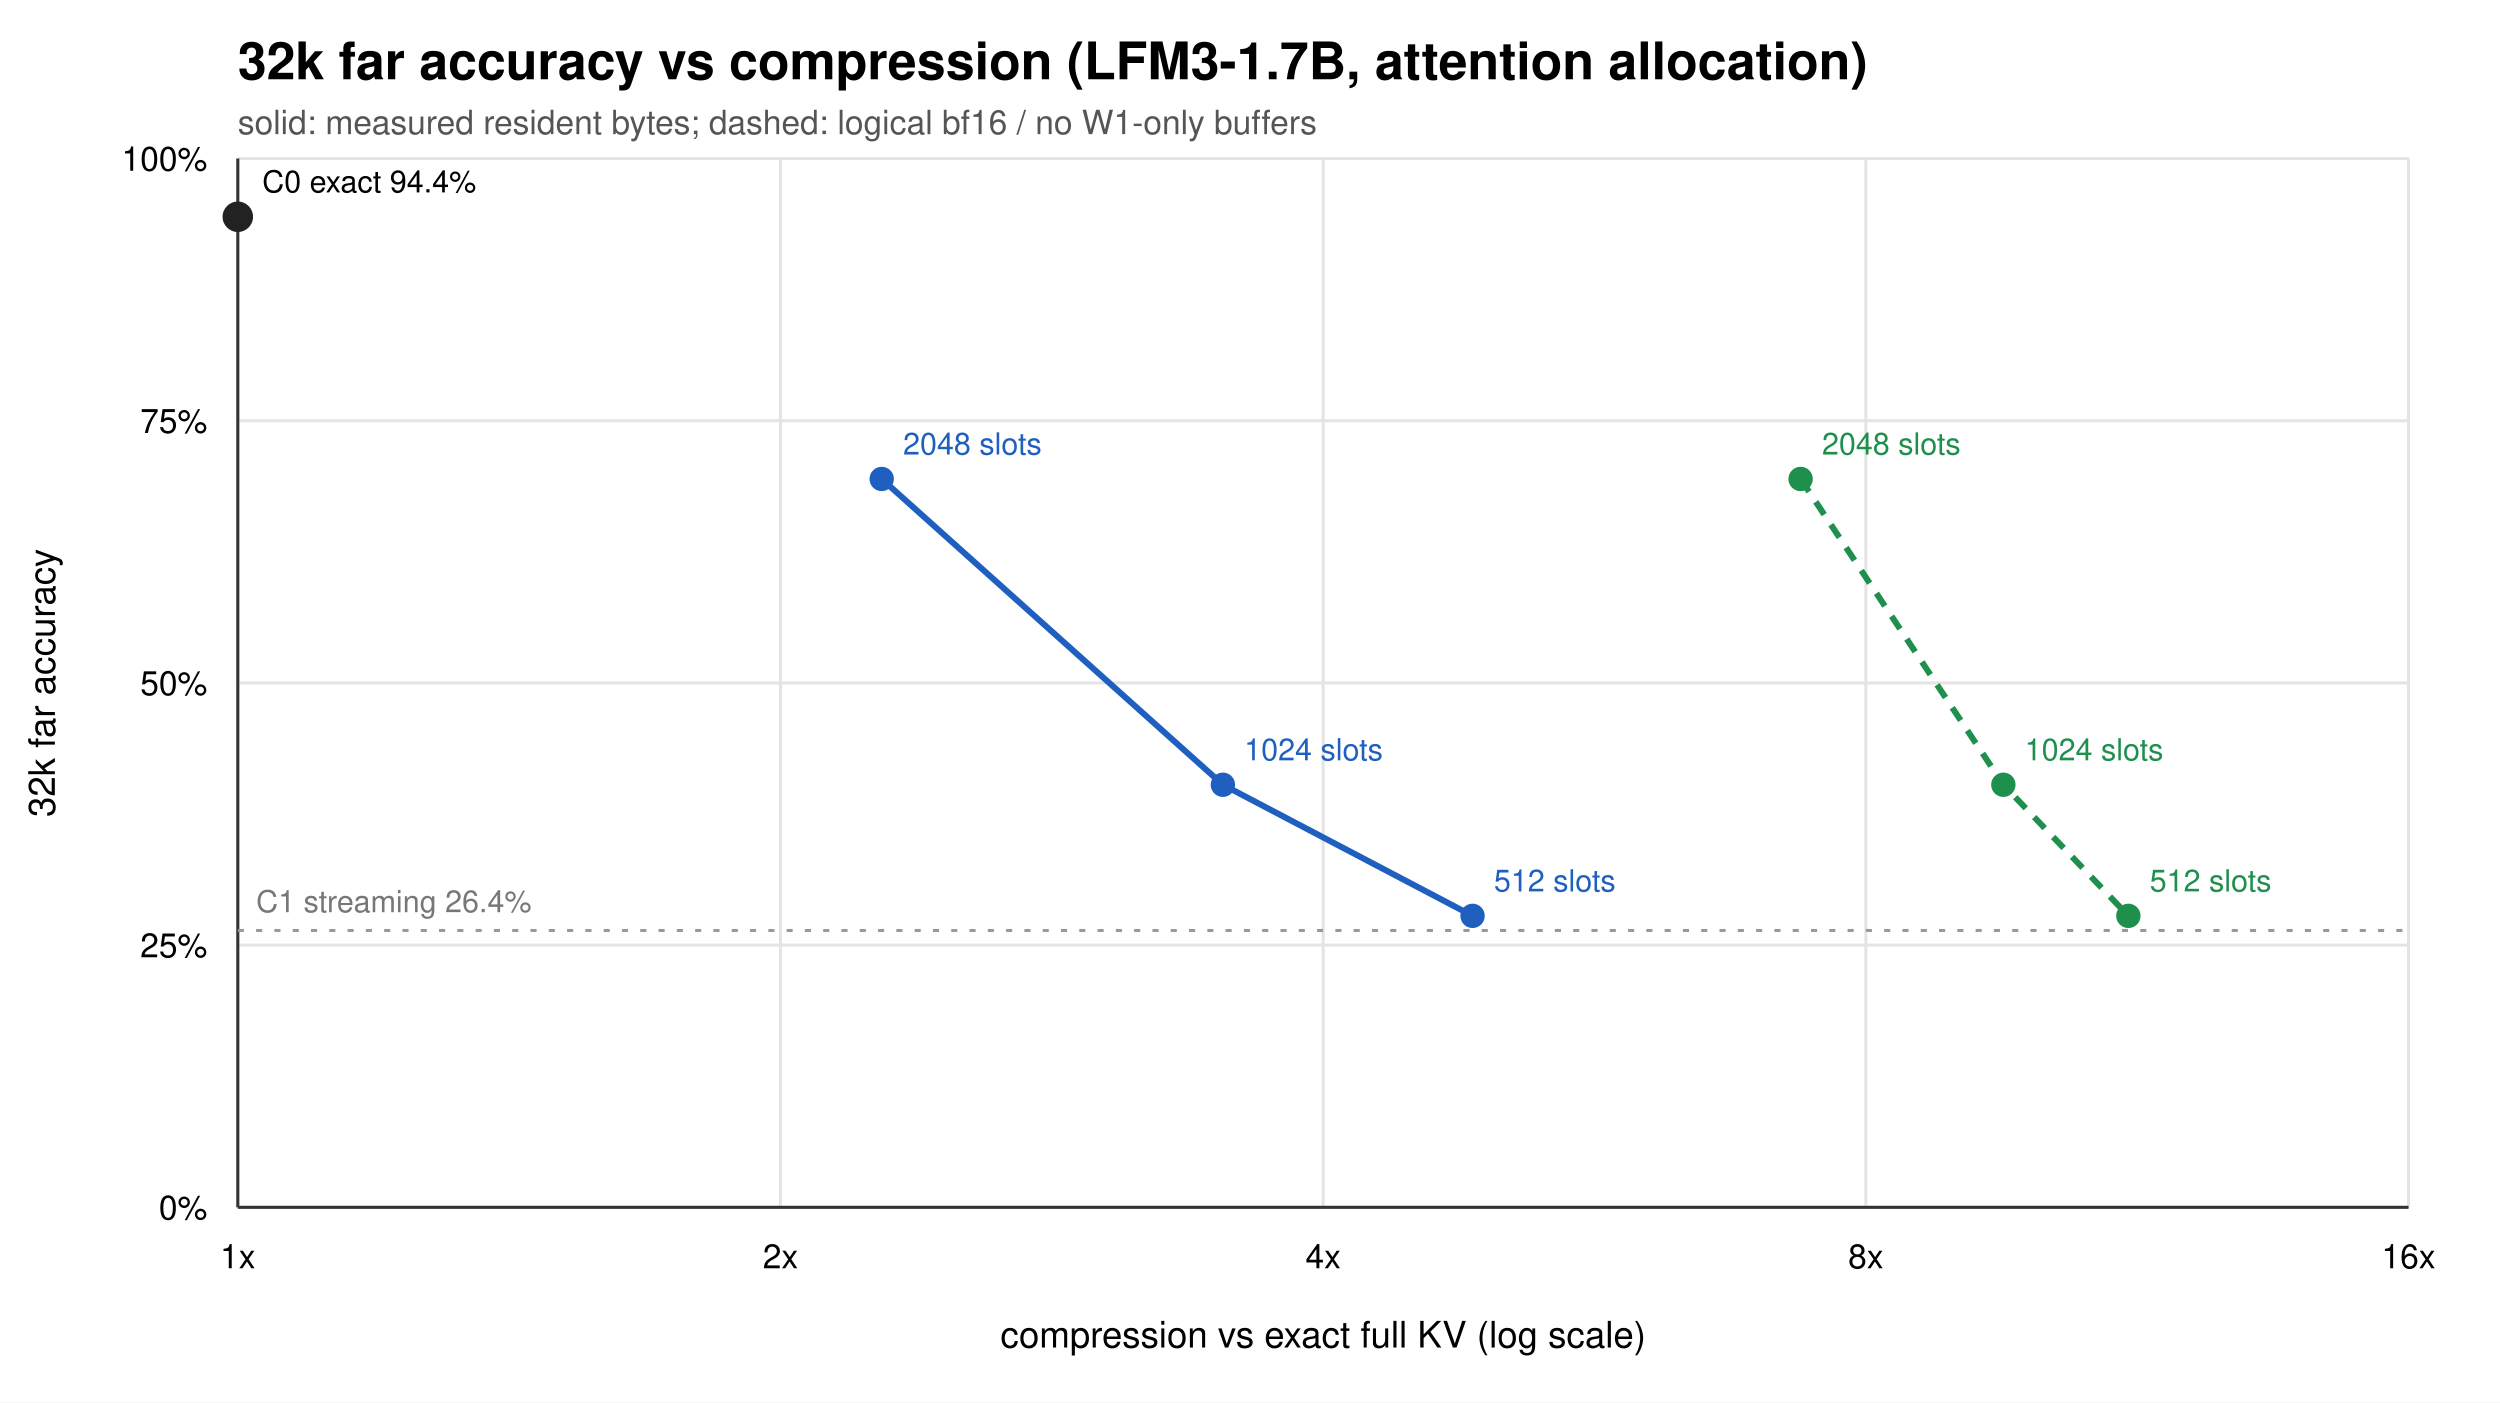
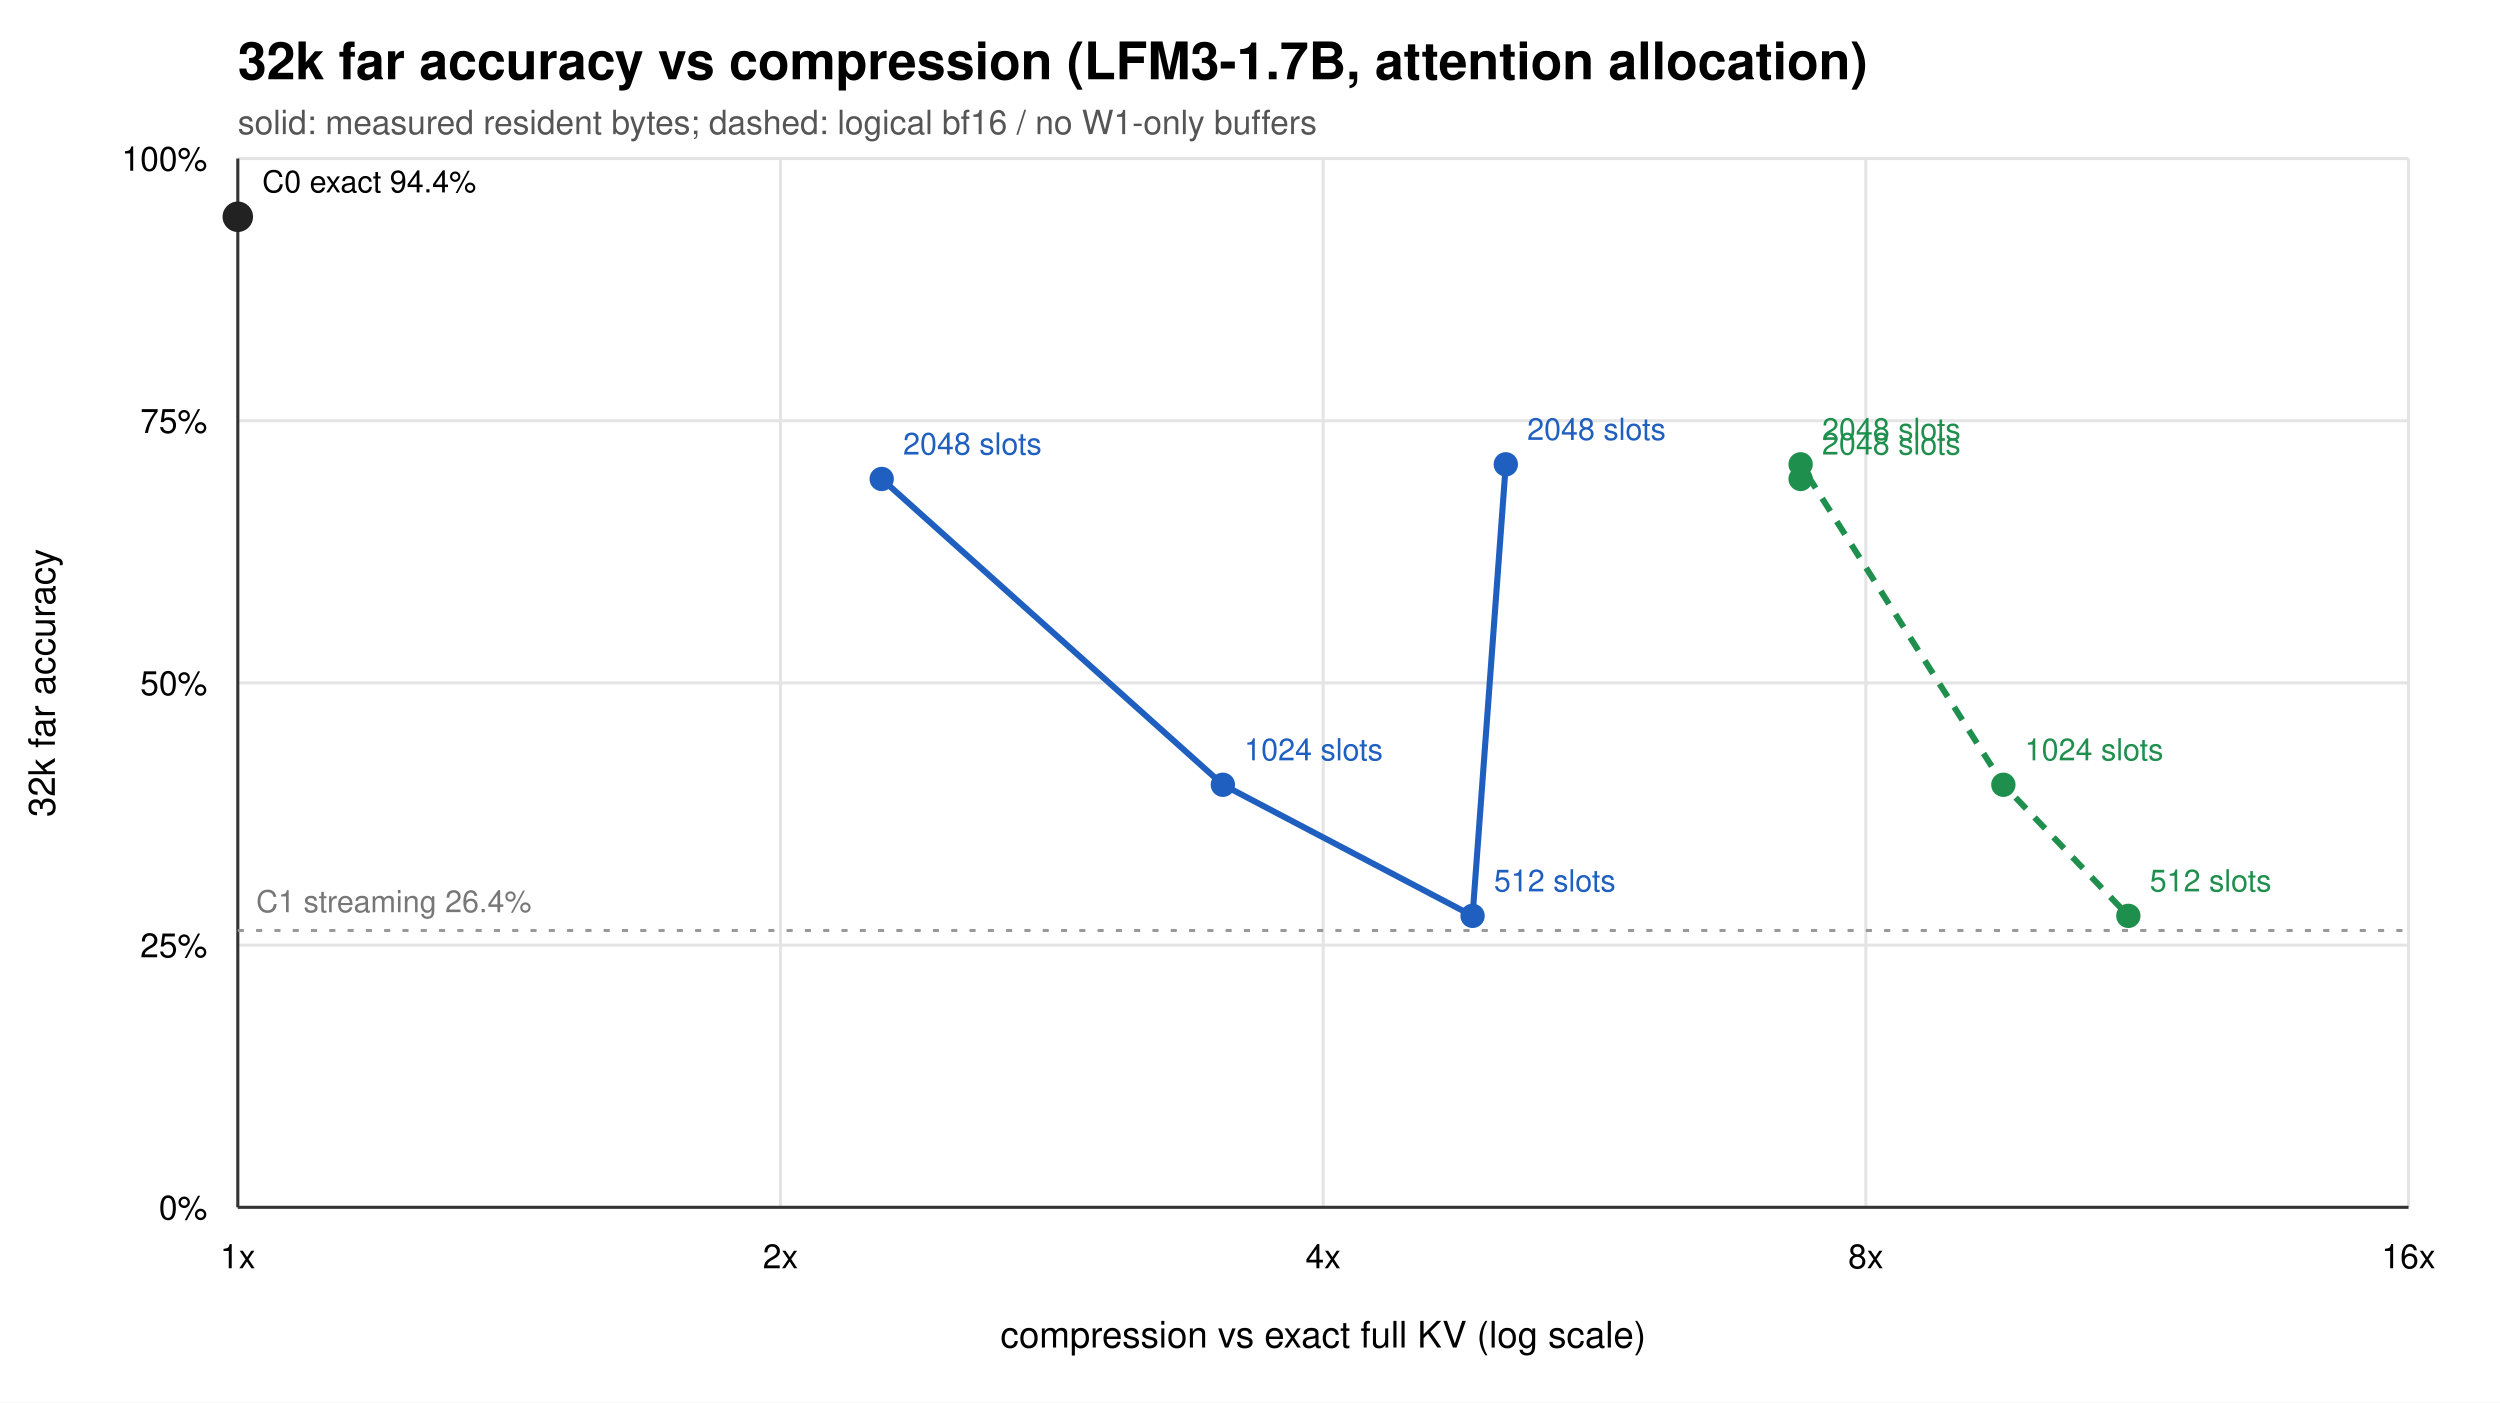
<svg xmlns="http://www.w3.org/2000/svg" width="820" height="460" viewBox="0 0 820 460" font-family="Helvetica, Arial, sans-serif">
  <rect width="820" height="460" fill="#ffffff" />
  <text x="78" y="26" font-size="17" font-weight="bold">32k far accuracy vs compression (LFM3-1.7B, attention allocation)</text>
  <text x="78" y="44" font-size="11" fill="#555">solid: measured resident bytes; dashed: logical bf16 / no W1-only buffers</text>
  <line x1="78.0" y1="52" x2="78.0" y2="396" stroke="#e4e4e4" />
  <text x="78.0" y="416" font-size="11" text-anchor="middle">1x</text>
  <line x1="256.0" y1="52" x2="256.0" y2="396" stroke="#e4e4e4" />
  <text x="256.0" y="416" font-size="11" text-anchor="middle">2x</text>
  <line x1="434.0" y1="52" x2="434.0" y2="396" stroke="#e4e4e4" />
  <text x="434.0" y="416" font-size="11" text-anchor="middle">4x</text>
  <line x1="612.0" y1="52" x2="612.0" y2="396" stroke="#e4e4e4" />
  <text x="612.0" y="416" font-size="11" text-anchor="middle">8x</text>
  <line x1="790.0" y1="52" x2="790.0" y2="396" stroke="#e4e4e4" />
  <text x="790.0" y="416" font-size="11" text-anchor="middle">16x</text>
  <line x1="78" y1="396.0" x2="790" y2="396.0" stroke="#e4e4e4" />
  <text x="68" y="400.0" font-size="11" text-anchor="end">0%</text>
  <line x1="78" y1="310.0" x2="790" y2="310.0" stroke="#e4e4e4" />
  <text x="68" y="314.0" font-size="11" text-anchor="end">25%</text>
  <line x1="78" y1="224.0" x2="790" y2="224.0" stroke="#e4e4e4" />
  <text x="68" y="228.0" font-size="11" text-anchor="end">50%</text>
  <line x1="78" y1="138.0" x2="790" y2="138.0" stroke="#e4e4e4" />
  <text x="68" y="142.0" font-size="11" text-anchor="end">75%</text>
  <line x1="78" y1="52.0" x2="790" y2="52.0" stroke="#e4e4e4" />
  <text x="68" y="56.0" font-size="11" text-anchor="end">100%</text>
  <line x1="78" y1="396" x2="790" y2="396" stroke="#333" />
  <line x1="78" y1="52" x2="78" y2="396" stroke="#333" />
  <text x="434.0" y="442" font-size="12" text-anchor="middle">compression vs exact full KV (log scale)</text>
  <text x="18" y="224.0" font-size="12" text-anchor="middle" transform="rotate(-90 18 224.0)">32k far accuracy</text>
  <line x1="78" y1="305.2" x2="790" y2="305.2" stroke="#999" stroke-dasharray="2,4" />
  <text x="84" y="299.2" font-size="10" fill="#777">C1 streaming 26.4%</text>
  <circle cx="78.0" cy="71.1" r="5" fill="#222" />
  <text x="86.0" y="63.1" font-size="10">C0 exact 94.4%</text>
-   <polyline points="289.2,157.1 401.1,257.4 483.0,300.4" fill="none" stroke="#1f5fbf" stroke-width="2" stroke-dasharray="0" />
+   <polyline points="289.2,157.1 401.1,257.4 483.0,300.4 493.9,152.3" fill="none" stroke="#1f5fbf" stroke-width="2" stroke-dasharray="0" />
  <circle cx="289.2" cy="157.1" r="4" fill="#1f5fbf" />
  <text x="296.2" y="149.1" font-size="10" fill="#1f5fbf">2048 slots</text>
  <circle cx="401.1" cy="257.4" r="4" fill="#1f5fbf" />
  <text x="408.1" y="249.4" font-size="10" fill="#1f5fbf">1024 slots</text>
  <circle cx="483.0" cy="300.4" r="4" fill="#1f5fbf" />
  <text x="490.0" y="292.4" font-size="10" fill="#1f5fbf">512 slots</text>
-   <polyline points="590.6,157.1 657.1,257.4 698.1,300.4" fill="none" stroke="#1f8f4e" stroke-width="2" stroke-dasharray="5,4" />
+   <circle cx="493.9" cy="152.3" r="4" fill="#1f5fbf" />
+   <text x="500.9" y="144.3" font-size="10" fill="#1f5fbf">2048 slots</text>
+   <polyline points="590.6,157.1 590.6,152.3 657.1,257.4 698.1,300.4" fill="none" stroke="#1f8f4e" stroke-width="2" stroke-dasharray="5,4" />
  <circle cx="590.6" cy="157.1" r="4" fill="#1f8f4e" />
  <text x="597.6" y="149.1" font-size="10" fill="#1f8f4e">2048 slots</text>
+   <circle cx="590.6" cy="152.3" r="4" fill="#1f8f4e" />
+   <text x="597.6" y="144.3" font-size="10" fill="#1f8f4e">2048 slots</text>
  <circle cx="657.1" cy="257.4" r="4" fill="#1f8f4e" />
  <text x="664.1" y="249.4" font-size="10" fill="#1f8f4e">1024 slots</text>
  <circle cx="698.1" cy="300.4" r="4" fill="#1f8f4e" />
  <text x="705.1" y="292.4" font-size="10" fill="#1f8f4e">512 slots</text>
</svg>
